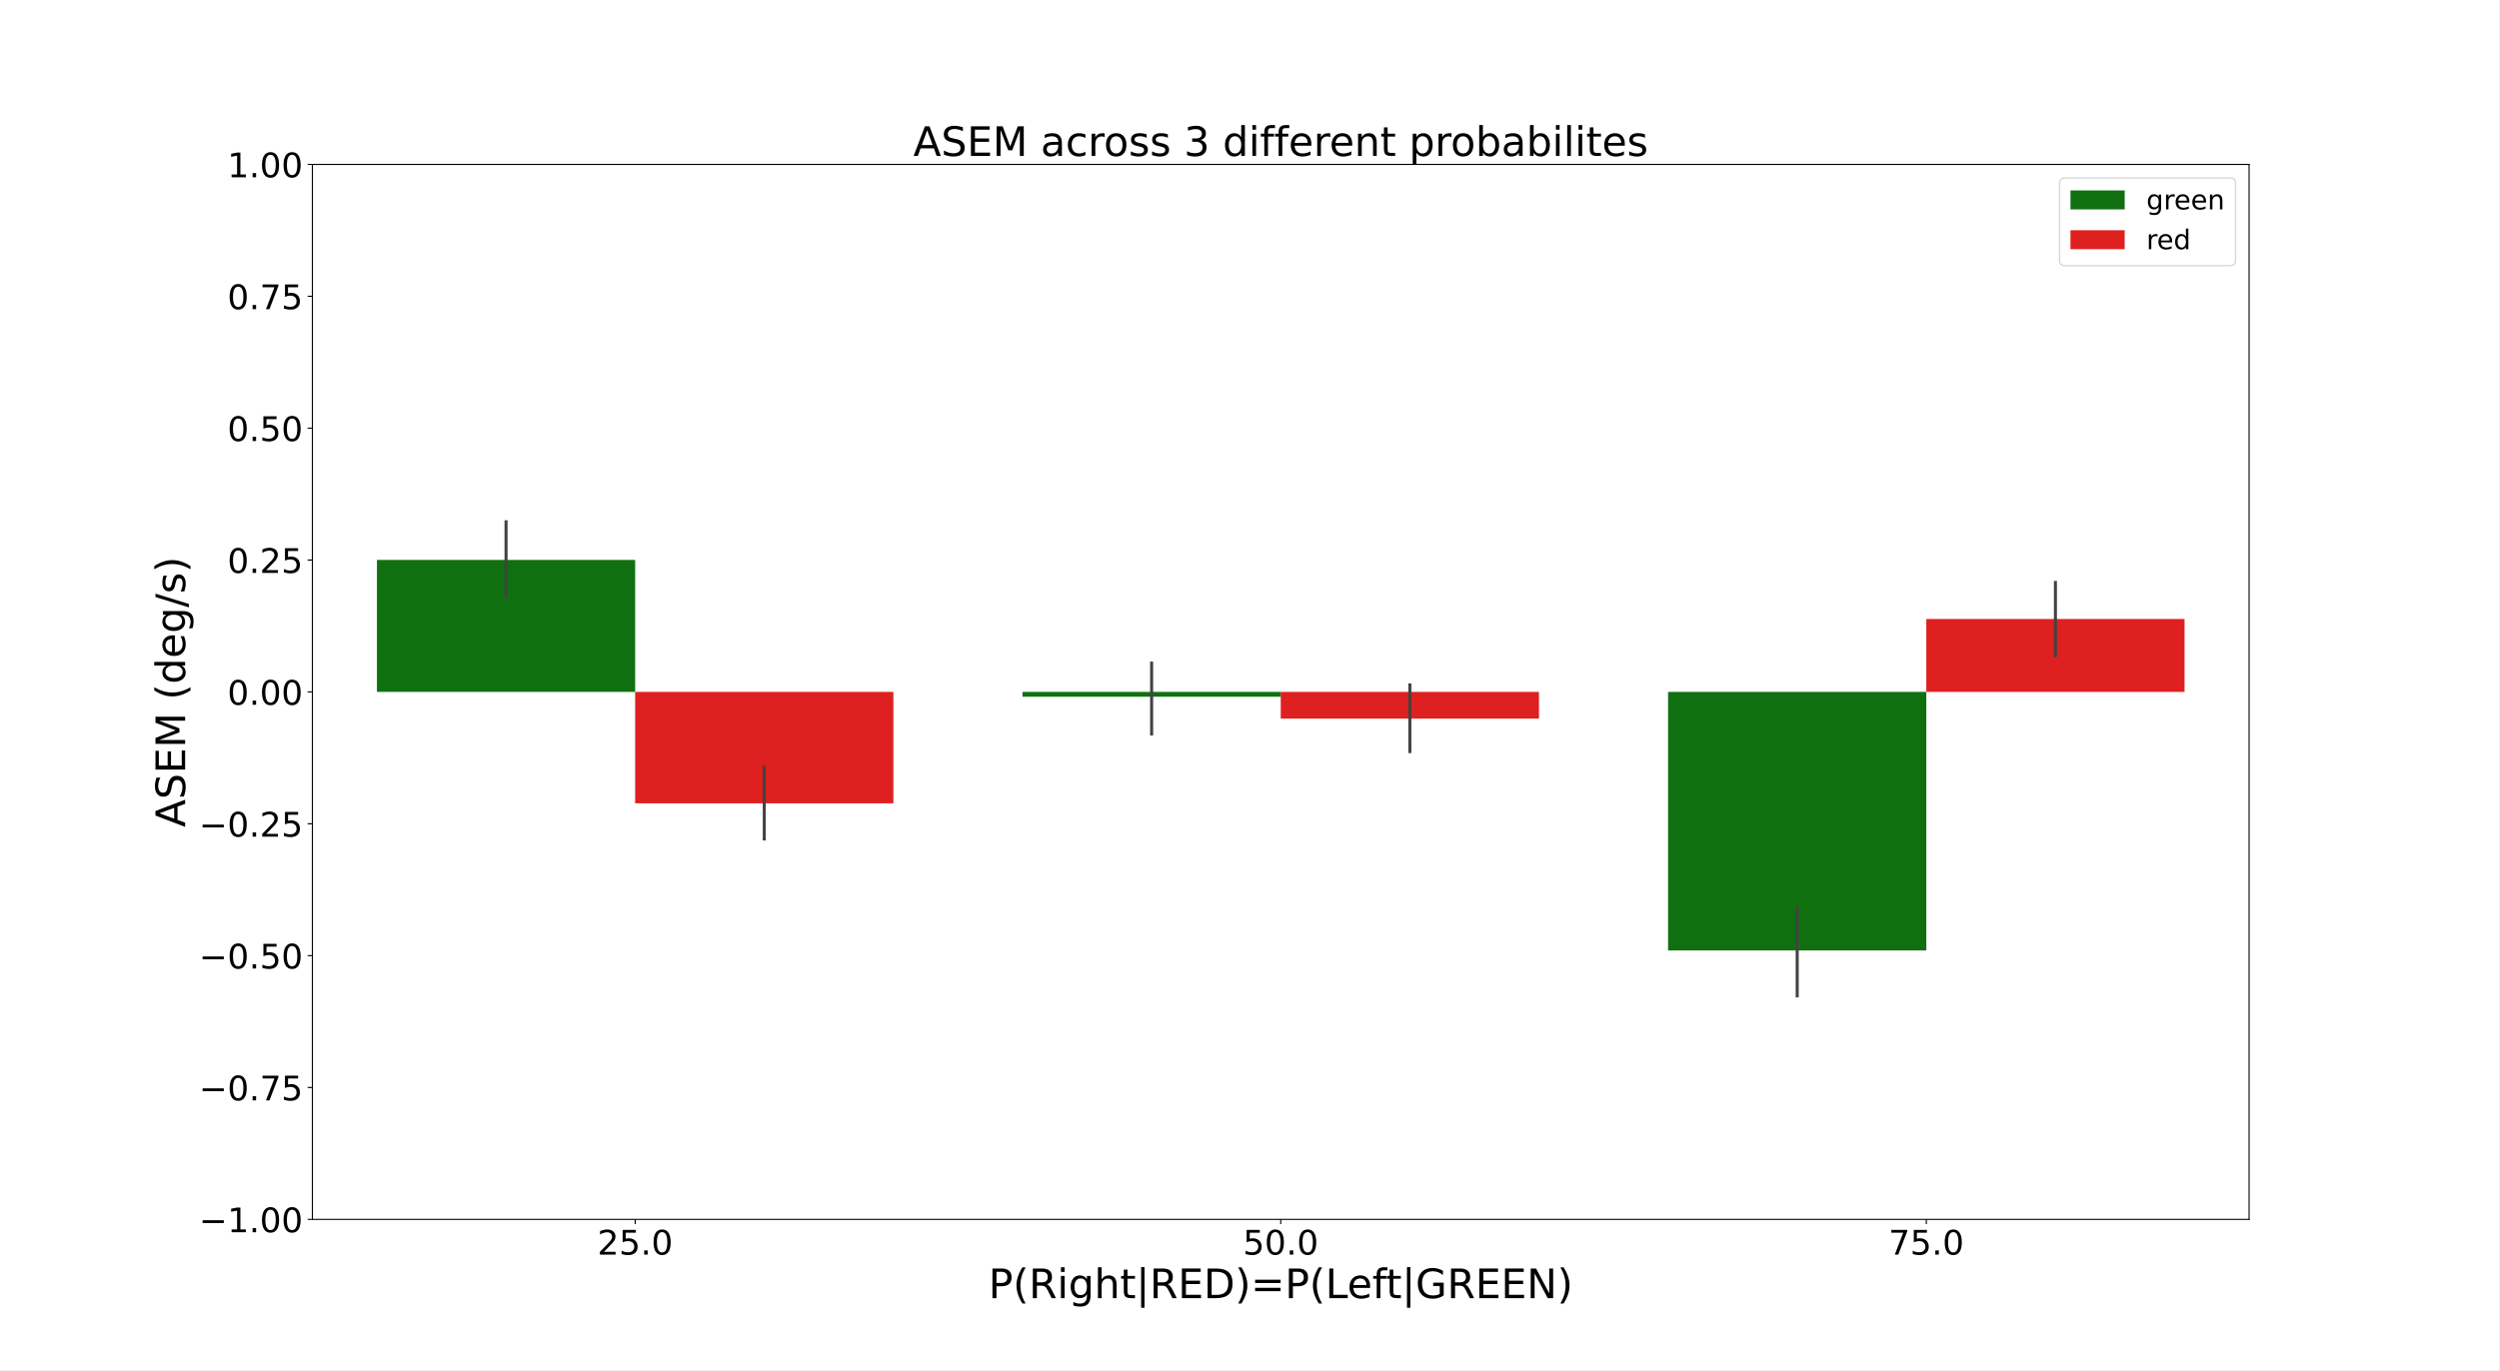
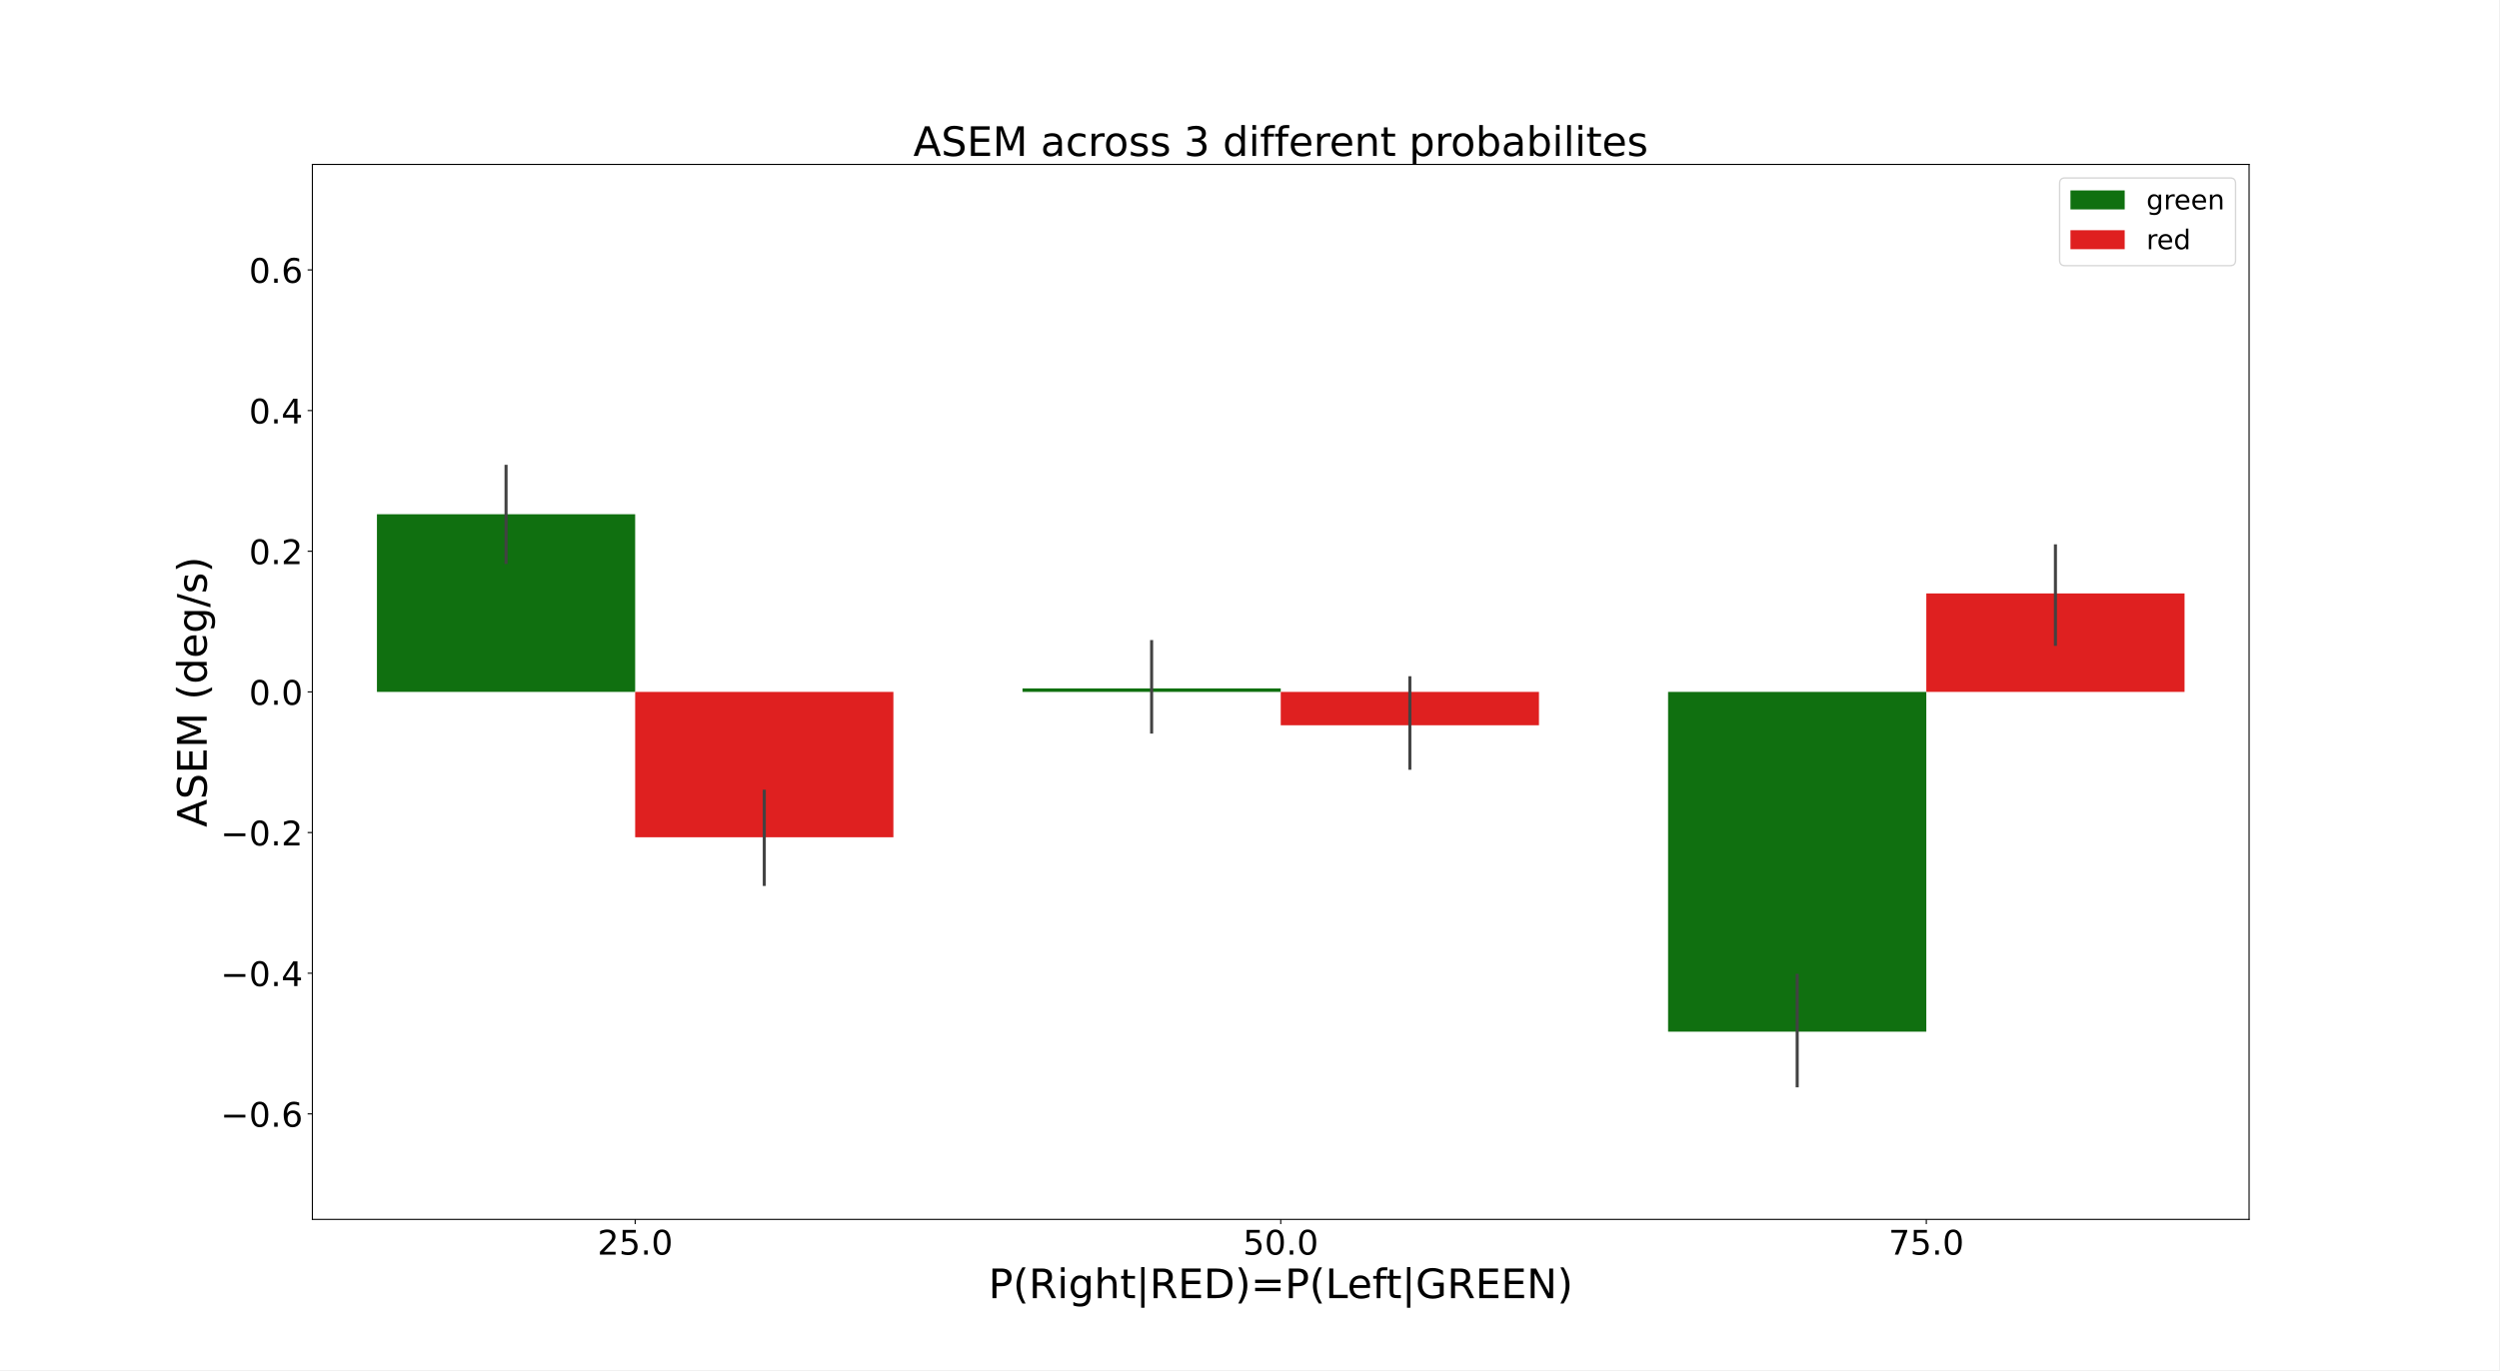
<svg xmlns="http://www.w3.org/2000/svg" xmlns:xlink="http://www.w3.org/1999/xlink" width="1843.2pt" height="1010.88pt" viewBox="0 0 1843.2 1010.88" version="1.1">
  <defs>
    <style type="text/css">*{stroke-linejoin: round; stroke-linecap: butt}</style>
  </defs>
  <g id="figure_1">
    <g id="patch_1">
      <path d="M 0 1010.88  L 1843.2 1010.88  L 1843.2 0  L 0 0  z " style="fill: #ffffff" />
    </g>
    <g id="axes_1">
      <g id="patch_2">
        <path d="M 230.4 899.683  L 1658.88 899.683  L 1658.88 121.306  L 230.4 121.306  z " style="fill: #ffffff" />
      </g>
      <g id="patch_3">
-         <path d="M 278.016 510.494  L 468.48 510.494  L 468.48 413.13  L 278.016 413.13  z " clip-path="url(#p036c4c44a1)" style="fill: #107010" />
+         <path d="M 278.016 510.494  L 468.48 510.494  L 468.48 379.413  L 278.016 379.413  z " clip-path="url(#p6090a0db30)" style="fill: #107010" />
      </g>
      <g id="patch_4">
-         <path d="M 754.176 510.494  L 944.64 510.494  L 944.64 514.044  L 754.176 514.044  z " clip-path="url(#p036c4c44a1)" style="fill: #107010" />
+         <path d="M 754.176 510.494  L 944.64 510.494  L 944.64 507.928  L 754.176 507.928  z " clip-path="url(#p6090a0db30)" style="fill: #107010" />
      </g>
      <g id="patch_5">
-         <path d="M 1230.336 510.494  L 1420.8 510.494  L 1420.8 701.269  L 1230.336 701.269  z " clip-path="url(#p036c4c44a1)" style="fill: #107010" />
+         <path d="M 1230.336 510.494  L 1420.8 510.494  L 1420.8 761.185  L 1230.336 761.185  z " clip-path="url(#p6090a0db30)" style="fill: #107010" />
      </g>
      <g id="patch_6">
-         <path d="M 468.48 510.494  L 658.944 510.494  L 658.944 592.705  L 468.48 592.705  z " clip-path="url(#p036c4c44a1)" style="fill: #df2020" />
+         <path d="M 468.48 510.494  L 658.944 510.494  L 658.944 617.749  L 468.48 617.749  z " clip-path="url(#p6090a0db30)" style="fill: #df2020" />
      </g>
      <g id="patch_7">
-         <path d="M 944.64 510.494  L 1135.104 510.494  L 1135.104 530.21  L 944.64 530.21  z " clip-path="url(#p036c4c44a1)" style="fill: #df2020" />
+         <path d="M 944.64 510.494  L 1135.104 510.494  L 1135.104 535.116  L 944.64 535.116  z " clip-path="url(#p6090a0db30)" style="fill: #df2020" />
      </g>
      <g id="patch_8">
-         <path d="M 1420.8 510.494  L 1611.264 510.494  L 1611.264 456.718  L 1420.8 456.718  z " clip-path="url(#p036c4c44a1)" style="fill: #df2020" />
+         <path d="M 1420.8 510.494  L 1611.264 510.494  L 1611.264 437.845  L 1420.8 437.845  z " clip-path="url(#p6090a0db30)" style="fill: #df2020" />
      </g>
      <g id="patch_9">
-         <path d="M 468.48 510.494  L 468.48 510.494  L 468.48 510.494  L 468.48 510.494  z " clip-path="url(#p036c4c44a1)" style="fill: #107010" />
+         <path d="M 468.48 510.494  L 468.48 510.494  L 468.48 510.494  L 468.48 510.494  z " clip-path="url(#p6090a0db30)" style="fill: #107010" />
      </g>
      <g id="patch_10">
-         <path d="M 468.48 510.494  L 468.48 510.494  L 468.48 510.494  L 468.48 510.494  z " clip-path="url(#p036c4c44a1)" style="fill: #df2020" />
+         <path d="M 468.48 510.494  L 468.48 510.494  L 468.48 510.494  L 468.48 510.494  z " clip-path="url(#p6090a0db30)" style="fill: #df2020" />
      </g>
      <g id="matplotlib.axis_1">
        <g id="xtick_1">
          <g id="line2d_1">
            <defs>
-               <path id="m65cf153a3c" d="M 0 0  L 0 3.5  " style="stroke: #000000; stroke-width: 0.8" />
+               <path id="m9528453800" d="M 0 0  L 0 3.5  " style="stroke: #000000; stroke-width: 0.8" />
            </defs>
            <g>
-               <use xlink:href="#m65cf153a3c" x="468.48" y="899.683" style="stroke: #000000; stroke-width: 0.8" />
+               <use xlink:href="#m9528453800" x="468.48" y="899.683" style="stroke: #000000; stroke-width: 0.8" />
            </g>
          </g>
          <g id="text_1">
            <g transform="translate(440.648 925.6793) scale(0.25 -0.25)">
              <defs>
                <path id="DejaVuSans-32" d="M 1228 531  L 3431 531  L 3431 0  L 469 0  L 469 531  Q 828 903 1448 1529  Q 2069 2156 2228 2338  Q 2531 2678 2651 2914  Q 2772 3150 2772 3378  Q 2772 3750 2511 3984  Q 2250 4219 1831 4219  Q 1534 4219 1204 4116  Q 875 4013 500 3803  L 500 4441  Q 881 4594 1212 4672  Q 1544 4750 1819 4750  Q 2544 4750 2975 4387  Q 3406 4025 3406 3419  Q 3406 3131 3298 2873  Q 3191 2616 2906 2266  Q 2828 2175 2409 1742  Q 1991 1309 1228 531  z " transform="scale(0.015625)" />
                <path id="DejaVuSans-35" d="M 691 4666  L 3169 4666  L 3169 4134  L 1269 4134  L 1269 2991  Q 1406 3038 1543 3061  Q 1681 3084 1819 3084  Q 2600 3084 3056 2656  Q 3513 2228 3513 1497  Q 3513 744 3044 326  Q 2575 -91 1722 -91  Q 1428 -91 1123 -41  Q 819 9 494 109  L 494 744  Q 775 591 1075 516  Q 1375 441 1709 441  Q 2250 441 2565 725  Q 2881 1009 2881 1497  Q 2881 1984 2565 2268  Q 2250 2553 1709 2553  Q 1456 2553 1204 2497  Q 953 2441 691 2322  L 691 4666  z " transform="scale(0.015625)" />
                <path id="DejaVuSans-2e" d="M 684 794  L 1344 794  L 1344 0  L 684 0  L 684 794  z " transform="scale(0.015625)" />
                <path id="DejaVuSans-30" d="M 2034 4250  Q 1547 4250 1301 3770  Q 1056 3291 1056 2328  Q 1056 1369 1301 889  Q 1547 409 2034 409  Q 2525 409 2770 889  Q 3016 1369 3016 2328  Q 3016 3291 2770 3770  Q 2525 4250 2034 4250  z M 2034 4750  Q 2819 4750 3233 4129  Q 3647 3509 3647 2328  Q 3647 1150 3233 529  Q 2819 -91 2034 -91  Q 1250 -91 836 529  Q 422 1150 422 2328  Q 422 3509 836 4129  Q 1250 4750 2034 4750  z " transform="scale(0.015625)" />
              </defs>
              <use xlink:href="#DejaVuSans-32" />
              <use xlink:href="#DejaVuSans-35" x="63.623" />
              <use xlink:href="#DejaVuSans-2e" x="127.246" />
              <use xlink:href="#DejaVuSans-30" x="159.033" />
            </g>
          </g>
        </g>
        <g id="xtick_2">
          <g id="line2d_2">
            <g>
-               <use xlink:href="#m65cf153a3c" x="944.64" y="899.683" style="stroke: #000000; stroke-width: 0.8" />
+               <use xlink:href="#m9528453800" x="944.64" y="899.683" style="stroke: #000000; stroke-width: 0.8" />
            </g>
          </g>
          <g id="text_2">
            <g transform="translate(916.808 925.6793) scale(0.25 -0.25)">
              <use xlink:href="#DejaVuSans-35" />
              <use xlink:href="#DejaVuSans-30" x="63.623" />
              <use xlink:href="#DejaVuSans-2e" x="127.246" />
              <use xlink:href="#DejaVuSans-30" x="159.033" />
            </g>
          </g>
        </g>
        <g id="xtick_3">
          <g id="line2d_3">
            <g>
-               <use xlink:href="#m65cf153a3c" x="1420.8" y="899.683" style="stroke: #000000; stroke-width: 0.8" />
+               <use xlink:href="#m9528453800" x="1420.8" y="899.683" style="stroke: #000000; stroke-width: 0.8" />
            </g>
          </g>
          <g id="text_3">
            <g transform="translate(1392.968 925.6793) scale(0.25 -0.25)">
              <defs>
                <path id="DejaVuSans-37" d="M 525 4666  L 3525 4666  L 3525 4397  L 1831 0  L 1172 0  L 2766 4134  L 525 4134  L 525 4666  z " transform="scale(0.015625)" />
              </defs>
              <use xlink:href="#DejaVuSans-37" />
              <use xlink:href="#DejaVuSans-35" x="63.623" />
              <use xlink:href="#DejaVuSans-2e" x="127.246" />
              <use xlink:href="#DejaVuSans-30" x="159.033" />
            </g>
          </g>
        </g>
        <g id="text_4">
          <g transform="translate(729.0689 957.8051) scale(0.3 -0.3)">
            <defs>
              <path id="DejaVuSans-50" d="M 1259 4147  L 1259 2394  L 2053 2394  Q 2494 2394 2734 2622  Q 2975 2850 2975 3272  Q 2975 3691 2734 3919  Q 2494 4147 2053 4147  L 1259 4147  z M 628 4666  L 2053 4666  Q 2838 4666 3239 4311  Q 3641 3956 3641 3272  Q 3641 2581 3239 2228  Q 2838 1875 2053 1875  L 1259 1875  L 1259 0  L 628 0  L 628 4666  z " transform="scale(0.015625)" />
              <path id="DejaVuSans-28" d="M 1984 4856  Q 1566 4138 1362 3434  Q 1159 2731 1159 2009  Q 1159 1288 1364 580  Q 1569 -128 1984 -844  L 1484 -844  Q 1016 -109 783 600  Q 550 1309 550 2009  Q 550 2706 781 3412  Q 1013 4119 1484 4856  L 1984 4856  z " transform="scale(0.015625)" />
              <path id="DejaVuSans-52" d="M 2841 2188  Q 3044 2119 3236 1894  Q 3428 1669 3622 1275  L 4263 0  L 3584 0  L 2988 1197  Q 2756 1666 2539 1819  Q 2322 1972 1947 1972  L 1259 1972  L 1259 0  L 628 0  L 628 4666  L 2053 4666  Q 2853 4666 3247 4331  Q 3641 3997 3641 3322  Q 3641 2881 3436 2590  Q 3231 2300 2841 2188  z M 1259 4147  L 1259 2491  L 2053 2491  Q 2509 2491 2742 2702  Q 2975 2913 2975 3322  Q 2975 3731 2742 3939  Q 2509 4147 2053 4147  L 1259 4147  z " transform="scale(0.015625)" />
              <path id="DejaVuSans-69" d="M 603 3500  L 1178 3500  L 1178 0  L 603 0  L 603 3500  z M 603 4863  L 1178 4863  L 1178 4134  L 603 4134  L 603 4863  z " transform="scale(0.015625)" />
              <path id="DejaVuSans-67" d="M 2906 1791  Q 2906 2416 2648 2759  Q 2391 3103 1925 3103  Q 1463 3103 1205 2759  Q 947 2416 947 1791  Q 947 1169 1205 825  Q 1463 481 1925 481  Q 2391 481 2648 825  Q 2906 1169 2906 1791  z M 3481 434  Q 3481 -459 3084 -895  Q 2688 -1331 1869 -1331  Q 1566 -1331 1297 -1286  Q 1028 -1241 775 -1147  L 775 -588  Q 1028 -725 1275 -790  Q 1522 -856 1778 -856  Q 2344 -856 2625 -561  Q 2906 -266 2906 331  L 2906 616  Q 2728 306 2450 153  Q 2172 0 1784 0  Q 1141 0 747 490  Q 353 981 353 1791  Q 353 2603 747 3093  Q 1141 3584 1784 3584  Q 2172 3584 2450 3431  Q 2728 3278 2906 2969  L 2906 3500  L 3481 3500  L 3481 434  z " transform="scale(0.015625)" />
              <path id="DejaVuSans-68" d="M 3513 2113  L 3513 0  L 2938 0  L 2938 2094  Q 2938 2591 2744 2837  Q 2550 3084 2163 3084  Q 1697 3084 1428 2787  Q 1159 2491 1159 1978  L 1159 0  L 581 0  L 581 4863  L 1159 4863  L 1159 2956  Q 1366 3272 1645 3428  Q 1925 3584 2291 3584  Q 2894 3584 3203 3211  Q 3513 2838 3513 2113  z " transform="scale(0.015625)" />
              <path id="DejaVuSans-74" d="M 1172 4494  L 1172 3500  L 2356 3500  L 2356 3053  L 1172 3053  L 1172 1153  Q 1172 725 1289 603  Q 1406 481 1766 481  L 2356 481  L 2356 0  L 1766 0  Q 1100 0 847 248  Q 594 497 594 1153  L 594 3053  L 172 3053  L 172 3500  L 594 3500  L 594 4494  L 1172 4494  z " transform="scale(0.015625)" />
              <path id="DejaVuSans-7c" d="M 1344 4891  L 1344 -1509  L 813 -1509  L 813 4891  L 1344 4891  z " transform="scale(0.015625)" />
              <path id="DejaVuSans-45" d="M 628 4666  L 3578 4666  L 3578 4134  L 1259 4134  L 1259 2753  L 3481 2753  L 3481 2222  L 1259 2222  L 1259 531  L 3634 531  L 3634 0  L 628 0  L 628 4666  z " transform="scale(0.015625)" />
              <path id="DejaVuSans-44" d="M 1259 4147  L 1259 519  L 2022 519  Q 2988 519 3436 956  Q 3884 1394 3884 2338  Q 3884 3275 3436 3711  Q 2988 4147 2022 4147  L 1259 4147  z M 628 4666  L 1925 4666  Q 3281 4666 3915 4102  Q 4550 3538 4550 2338  Q 4550 1131 3912 565  Q 3275 0 1925 0  L 628 0  L 628 4666  z " transform="scale(0.015625)" />
              <path id="DejaVuSans-29" d="M 513 4856  L 1013 4856  Q 1481 4119 1714 3412  Q 1947 2706 1947 2009  Q 1947 1309 1714 600  Q 1481 -109 1013 -844  L 513 -844  Q 928 -128 1133 580  Q 1338 1288 1338 2009  Q 1338 2731 1133 3434  Q 928 4138 513 4856  z " transform="scale(0.015625)" />
              <path id="DejaVuSans-3d" d="M 678 2906  L 4684 2906  L 4684 2381  L 678 2381  L 678 2906  z M 678 1631  L 4684 1631  L 4684 1100  L 678 1100  L 678 1631  z " transform="scale(0.015625)" />
              <path id="DejaVuSans-4c" d="M 628 4666  L 1259 4666  L 1259 531  L 3531 531  L 3531 0  L 628 0  L 628 4666  z " transform="scale(0.015625)" />
              <path id="DejaVuSans-65" d="M 3597 1894  L 3597 1613  L 953 1613  Q 991 1019 1311 708  Q 1631 397 2203 397  Q 2534 397 2845 478  Q 3156 559 3463 722  L 3463 178  Q 3153 47 2828 -22  Q 2503 -91 2169 -91  Q 1331 -91 842 396  Q 353 884 353 1716  Q 353 2575 817 3079  Q 1281 3584 2069 3584  Q 2775 3584 3186 3129  Q 3597 2675 3597 1894  z M 3022 2063  Q 3016 2534 2758 2815  Q 2500 3097 2075 3097  Q 1594 3097 1305 2825  Q 1016 2553 972 2059  L 3022 2063  z " transform="scale(0.015625)" />
              <path id="DejaVuSans-66" d="M 2375 4863  L 2375 4384  L 1825 4384  Q 1516 4384 1395 4259  Q 1275 4134 1275 3809  L 1275 3500  L 2222 3500  L 2222 3053  L 1275 3053  L 1275 0  L 697 0  L 697 3053  L 147 3053  L 147 3500  L 697 3500  L 697 3744  Q 697 4328 969 4595  Q 1241 4863 1831 4863  L 2375 4863  z " transform="scale(0.015625)" />
              <path id="DejaVuSans-47" d="M 3809 666  L 3809 1919  L 2778 1919  L 2778 2438  L 4434 2438  L 4434 434  Q 4069 175 3628 42  Q 3188 -91 2688 -91  Q 1594 -91 976 548  Q 359 1188 359 2328  Q 359 3472 976 4111  Q 1594 4750 2688 4750  Q 3144 4750 3555 4637  Q 3966 4525 4313 4306  L 4313 3634  Q 3963 3931 3569 4081  Q 3175 4231 2741 4231  Q 1884 4231 1454 3753  Q 1025 3275 1025 2328  Q 1025 1384 1454 906  Q 1884 428 2741 428  Q 3075 428 3337 486  Q 3600 544 3809 666  z " transform="scale(0.015625)" />
              <path id="DejaVuSans-4e" d="M 628 4666  L 1478 4666  L 3547 763  L 3547 4666  L 4159 4666  L 4159 0  L 3309 0  L 1241 3903  L 1241 0  L 628 0  L 628 4666  z " transform="scale(0.015625)" />
            </defs>
            <use xlink:href="#DejaVuSans-50" />
            <use xlink:href="#DejaVuSans-28" x="60.303" />
            <use xlink:href="#DejaVuSans-52" x="99.316" />
            <use xlink:href="#DejaVuSans-69" x="168.799" />
            <use xlink:href="#DejaVuSans-67" x="196.582" />
            <use xlink:href="#DejaVuSans-68" x="260.059" />
            <use xlink:href="#DejaVuSans-74" x="323.438" />
            <use xlink:href="#DejaVuSans-7c" x="362.646" />
            <use xlink:href="#DejaVuSans-52" x="396.338" />
            <use xlink:href="#DejaVuSans-45" x="465.82" />
            <use xlink:href="#DejaVuSans-44" x="529.004" />
            <use xlink:href="#DejaVuSans-29" x="606.006" />
            <use xlink:href="#DejaVuSans-3d" x="645.02" />
            <use xlink:href="#DejaVuSans-50" x="728.809" />
            <use xlink:href="#DejaVuSans-28" x="789.111" />
            <use xlink:href="#DejaVuSans-4c" x="828.125" />
            <use xlink:href="#DejaVuSans-65" x="882.088" />
            <use xlink:href="#DejaVuSans-66" x="943.611" />
            <use xlink:href="#DejaVuSans-74" x="977.066" />
            <use xlink:href="#DejaVuSans-7c" x="1016.275" />
            <use xlink:href="#DejaVuSans-47" x="1049.967" />
            <use xlink:href="#DejaVuSans-52" x="1127.457" />
            <use xlink:href="#DejaVuSans-45" x="1196.939" />
            <use xlink:href="#DejaVuSans-45" x="1260.123" />
            <use xlink:href="#DejaVuSans-4e" x="1323.307" />
            <use xlink:href="#DejaVuSans-29" x="1398.111" />
          </g>
        </g>
      </g>
      <g id="matplotlib.axis_2">
        <g id="ytick_1">
          <g id="line2d_4">
            <defs>
-               <path id="m0c99e1c843" d="M 0 0  L -3.5 0  " style="stroke: #000000; stroke-width: 0.8" />
+               <path id="mab3ba25520" d="M 0 0  L -3.5 0  " style="stroke: #000000; stroke-width: 0.8" />
            </defs>
            <g>
-               <use xlink:href="#m0c99e1c843" x="230.4" y="899.683" style="stroke: #000000; stroke-width: 0.8" />
+               <use xlink:href="#mab3ba25520" x="230.4" y="821.845" style="stroke: #000000; stroke-width: 0.8" />
            </g>
          </g>
          <g id="text_5">
-             <g transform="translate(146.7867 909.1812) scale(0.25 -0.25)">
+             <g transform="translate(162.693 831.3435) scale(0.25 -0.25)">
              <defs>
                <path id="DejaVuSans-2212" d="M 678 2272  L 4684 2272  L 4684 1741  L 678 1741  L 678 2272  z " transform="scale(0.015625)" />
-                 <path id="DejaVuSans-31" d="M 794 531  L 1825 531  L 1825 4091  L 703 3866  L 703 4441  L 1819 4666  L 2450 4666  L 2450 531  L 3481 531  L 3481 0  L 794 0  L 794 531  z " transform="scale(0.015625)" />
+                 <path id="DejaVuSans-36" d="M 2113 2584  Q 1688 2584 1439 2293  Q 1191 2003 1191 1497  Q 1191 994 1439 701  Q 1688 409 2113 409  Q 2538 409 2786 701  Q 3034 994 3034 1497  Q 3034 2003 2786 2293  Q 2538 2584 2113 2584  z M 3366 4563  L 3366 3988  Q 3128 4100 2886 4159  Q 2644 4219 2406 4219  Q 1781 4219 1451 3797  Q 1122 3375 1075 2522  Q 1259 2794 1537 2939  Q 1816 3084 2150 3084  Q 2853 3084 3261 2657  Q 3669 2231 3669 1497  Q 3669 778 3244 343  Q 2819 -91 2113 -91  Q 1303 -91 875 529  Q 447 1150 447 2328  Q 447 3434 972 4092  Q 1497 4750 2381 4750  Q 2619 4750 2861 4703  Q 3103 4656 3366 4563  z " transform="scale(0.015625)" />
              </defs>
-               <use xlink:href="#DejaVuSans-2212" />
-               <use xlink:href="#DejaVuSans-31" x="83.789" />
-               <use xlink:href="#DejaVuSans-2e" x="147.412" />
-               <use xlink:href="#DejaVuSans-30" x="179.199" />
-               <use xlink:href="#DejaVuSans-30" x="242.822" />
-             </g>
-           </g>
-         </g>
-         <g id="ytick_2">
-           <g id="line2d_5">
-             <g>
-               <use xlink:href="#m0c99e1c843" x="230.4" y="802.386" style="stroke: #000000; stroke-width: 0.8" />
-             </g>
-           </g>
-           <g id="text_6">
-             <g transform="translate(146.7867 811.884) scale(0.25 -0.25)">
              <use xlink:href="#DejaVuSans-2212" />
              <use xlink:href="#DejaVuSans-30" x="83.789" />
              <use xlink:href="#DejaVuSans-2e" x="147.412" />
-               <use xlink:href="#DejaVuSans-37" x="179.199" />
-               <use xlink:href="#DejaVuSans-35" x="242.822" />
-             </g>
-           </g>
-         </g>
-         <g id="ytick_3">
-           <g id="line2d_6">
-             <g>
-               <use xlink:href="#m0c99e1c843" x="230.4" y="705.089" style="stroke: #000000; stroke-width: 0.8" />
-             </g>
-           </g>
-           <g id="text_7">
-             <g transform="translate(146.7867 714.5868) scale(0.25 -0.25)">
+               <use xlink:href="#DejaVuSans-36" x="179.199" />
+             </g>
+           </g>
+         </g>
+         <g id="ytick_2">
+           <g id="line2d_5">
+             <g>
+               <use xlink:href="#mab3ba25520" x="230.4" y="718.062" style="stroke: #000000; stroke-width: 0.8" />
+             </g>
+           </g>
+           <g id="text_6">
+             <g transform="translate(162.693 727.5598) scale(0.25 -0.25)">
+               <defs>
+                 <path id="DejaVuSans-34" d="M 2419 4116  L 825 1625  L 2419 1625  L 2419 4116  z M 2253 4666  L 3047 4666  L 3047 1625  L 3713 1625  L 3713 1100  L 3047 1100  L 3047 0  L 2419 0  L 2419 1100  L 313 1100  L 313 1709  L 2253 4666  z " transform="scale(0.015625)" />
+               </defs>
              <use xlink:href="#DejaVuSans-2212" />
              <use xlink:href="#DejaVuSans-30" x="83.789" />
              <use xlink:href="#DejaVuSans-2e" x="147.412" />
-               <use xlink:href="#DejaVuSans-35" x="179.199" />
-               <use xlink:href="#DejaVuSans-30" x="242.822" />
-             </g>
-           </g>
-         </g>
-         <g id="ytick_4">
-           <g id="line2d_7">
-             <g>
-               <use xlink:href="#m0c99e1c843" x="230.4" y="607.792" style="stroke: #000000; stroke-width: 0.8" />
-             </g>
-           </g>
-           <g id="text_8">
-             <g transform="translate(146.7867 617.2896) scale(0.25 -0.25)">
+               <use xlink:href="#DejaVuSans-34" x="179.199" />
+             </g>
+           </g>
+         </g>
+         <g id="ytick_3">
+           <g id="line2d_6">
+             <g>
+               <use xlink:href="#mab3ba25520" x="230.4" y="614.278" style="stroke: #000000; stroke-width: 0.8" />
+             </g>
+           </g>
+           <g id="text_7">
+             <g transform="translate(162.693 623.7761) scale(0.25 -0.25)">
              <use xlink:href="#DejaVuSans-2212" />
              <use xlink:href="#DejaVuSans-30" x="83.789" />
              <use xlink:href="#DejaVuSans-2e" x="147.412" />
              <use xlink:href="#DejaVuSans-32" x="179.199" />
-               <use xlink:href="#DejaVuSans-35" x="242.822" />
-             </g>
-           </g>
-         </g>
-         <g id="ytick_5">
-           <g id="line2d_8">
-             <g>
-               <use xlink:href="#m0c99e1c843" x="230.4" y="510.494" style="stroke: #000000; stroke-width: 0.8" />
-             </g>
-           </g>
-           <g id="text_9">
-             <g transform="translate(167.7359 519.9924) scale(0.25 -0.25)">
+             </g>
+           </g>
+         </g>
+         <g id="ytick_4">
+           <g id="line2d_7">
+             <g>
+               <use xlink:href="#mab3ba25520" x="230.4" y="510.494" style="stroke: #000000; stroke-width: 0.8" />
+             </g>
+           </g>
+           <g id="text_8">
+             <g transform="translate(183.6422 519.9924) scale(0.25 -0.25)">
              <use xlink:href="#DejaVuSans-30" />
              <use xlink:href="#DejaVuSans-2e" x="63.623" />
              <use xlink:href="#DejaVuSans-30" x="95.41" />
-               <use xlink:href="#DejaVuSans-30" x="159.033" />
-             </g>
-           </g>
-         </g>
-         <g id="ytick_6">
-           <g id="line2d_9">
-             <g>
-               <use xlink:href="#m0c99e1c843" x="230.4" y="413.197" style="stroke: #000000; stroke-width: 0.8" />
-             </g>
-           </g>
-           <g id="text_10">
-             <g transform="translate(167.7359 422.6952) scale(0.25 -0.25)">
+             </g>
+           </g>
+         </g>
+         <g id="ytick_5">
+           <g id="line2d_8">
+             <g>
+               <use xlink:href="#mab3ba25520" x="230.4" y="406.711" style="stroke: #000000; stroke-width: 0.8" />
+             </g>
+           </g>
+           <g id="text_9">
+             <g transform="translate(183.6422 416.2088) scale(0.25 -0.25)">
              <use xlink:href="#DejaVuSans-30" />
              <use xlink:href="#DejaVuSans-2e" x="63.623" />
              <use xlink:href="#DejaVuSans-32" x="95.41" />
-               <use xlink:href="#DejaVuSans-35" x="159.033" />
+             </g>
+           </g>
+         </g>
+         <g id="ytick_6">
+           <g id="line2d_9">
+             <g>
+               <use xlink:href="#mab3ba25520" x="230.4" y="302.927" style="stroke: #000000; stroke-width: 0.8" />
+             </g>
+           </g>
+           <g id="text_10">
+             <g transform="translate(183.6422 312.4251) scale(0.25 -0.25)">
+               <use xlink:href="#DejaVuSans-30" />
+               <use xlink:href="#DejaVuSans-2e" x="63.623" />
+               <use xlink:href="#DejaVuSans-34" x="95.41" />
            </g>
          </g>
        </g>
        <g id="ytick_7">
          <g id="line2d_10">
            <g>
-               <use xlink:href="#m0c99e1c843" x="230.4" y="315.9" style="stroke: #000000; stroke-width: 0.8" />
+               <use xlink:href="#mab3ba25520" x="230.4" y="199.143" style="stroke: #000000; stroke-width: 0.8" />
            </g>
          </g>
          <g id="text_11">
-             <g transform="translate(167.7359 325.398) scale(0.25 -0.25)">
+             <g transform="translate(183.6422 208.6414) scale(0.25 -0.25)">
              <use xlink:href="#DejaVuSans-30" />
              <use xlink:href="#DejaVuSans-2e" x="63.623" />
-               <use xlink:href="#DejaVuSans-35" x="95.41" />
-               <use xlink:href="#DejaVuSans-30" x="159.033" />
-             </g>
-           </g>
-         </g>
-         <g id="ytick_8">
-           <g id="line2d_11">
-             <g>
-               <use xlink:href="#m0c99e1c843" x="230.4" y="218.603" style="stroke: #000000; stroke-width: 0.8" />
-             </g>
-           </g>
-           <g id="text_12">
-             <g transform="translate(167.7359 228.1008) scale(0.25 -0.25)">
-               <use xlink:href="#DejaVuSans-30" />
-               <use xlink:href="#DejaVuSans-2e" x="63.623" />
-               <use xlink:href="#DejaVuSans-37" x="95.41" />
-               <use xlink:href="#DejaVuSans-35" x="159.033" />
-             </g>
-           </g>
-         </g>
-         <g id="ytick_9">
-           <g id="line2d_12">
-             <g>
-               <use xlink:href="#m0c99e1c843" x="230.4" y="121.306" style="stroke: #000000; stroke-width: 0.8" />
-             </g>
-           </g>
-           <g id="text_13">
-             <g transform="translate(167.7359 130.8036) scale(0.25 -0.25)">
-               <use xlink:href="#DejaVuSans-31" />
-               <use xlink:href="#DejaVuSans-2e" x="63.623" />
-               <use xlink:href="#DejaVuSans-30" x="95.41" />
-               <use xlink:href="#DejaVuSans-30" x="159.033" />
-             </g>
-           </g>
-         </g>
-         <g id="text_14">
-           <g transform="translate(136.5477 610.3124) rotate(-90) scale(0.3 -0.3)">
+               <use xlink:href="#DejaVuSans-36" x="95.41" />
+             </g>
+           </g>
+         </g>
+         <g id="text_12">
+           <g transform="translate(152.4539 610.3124) rotate(-90) scale(0.3 -0.3)">
            <defs>
              <path id="DejaVuSans-41" d="M 2188 4044  L 1331 1722  L 3047 1722  L 2188 4044  z M 1831 4666  L 2547 4666  L 4325 0  L 3669 0  L 3244 1197  L 1141 1197  L 716 0  L 50 0  L 1831 4666  z " transform="scale(0.015625)" />
              <path id="DejaVuSans-53" d="M 3425 4513  L 3425 3897  Q 3066 4069 2747 4153  Q 2428 4238 2131 4238  Q 1616 4238 1336 4038  Q 1056 3838 1056 3469  Q 1056 3159 1242 3001  Q 1428 2844 1947 2747  L 2328 2669  Q 3034 2534 3370 2195  Q 3706 1856 3706 1288  Q 3706 609 3251 259  Q 2797 -91 1919 -91  Q 1588 -91 1214 -16  Q 841 59 441 206  L 441 856  Q 825 641 1194 531  Q 1563 422 1919 422  Q 2459 422 2753 634  Q 3047 847 3047 1241  Q 3047 1584 2836 1778  Q 2625 1972 2144 2069  L 1759 2144  Q 1053 2284 737 2584  Q 422 2884 422 3419  Q 422 4038 858 4394  Q 1294 4750 2059 4750  Q 2388 4750 2728 4690  Q 3069 4631 3425 4513  z " transform="scale(0.015625)" />
              <path id="DejaVuSans-4d" d="M 628 4666  L 1569 4666  L 2759 1491  L 3956 4666  L 4897 4666  L 4897 0  L 4281 0  L 4281 4097  L 3078 897  L 2444 897  L 1241 4097  L 1241 0  L 628 0  L 628 4666  z " transform="scale(0.015625)" />
              <path id="DejaVuSans-20" transform="scale(0.015625)" />
              <path id="DejaVuSans-64" d="M 2906 2969  L 2906 4863  L 3481 4863  L 3481 0  L 2906 0  L 2906 525  Q 2725 213 2448 61  Q 2172 -91 1784 -91  Q 1150 -91 751 415  Q 353 922 353 1747  Q 353 2572 751 3078  Q 1150 3584 1784 3584  Q 2172 3584 2448 3432  Q 2725 3281 2906 2969  z M 947 1747  Q 947 1113 1208 752  Q 1469 391 1925 391  Q 2381 391 2643 752  Q 2906 1113 2906 1747  Q 2906 2381 2643 2742  Q 2381 3103 1925 3103  Q 1469 3103 1208 2742  Q 947 2381 947 1747  z " transform="scale(0.015625)" />
              <path id="DejaVuSans-2f" d="M 1625 4666  L 2156 4666  L 531 -594  L 0 -594  L 1625 4666  z " transform="scale(0.015625)" />
              <path id="DejaVuSans-73" d="M 2834 3397  L 2834 2853  Q 2591 2978 2328 3040  Q 2066 3103 1784 3103  Q 1356 3103 1142 2972  Q 928 2841 928 2578  Q 928 2378 1081 2264  Q 1234 2150 1697 2047  L 1894 2003  Q 2506 1872 2764 1633  Q 3022 1394 3022 966  Q 3022 478 2636 193  Q 2250 -91 1575 -91  Q 1294 -91 989 -36  Q 684 19 347 128  L 347 722  Q 666 556 975 473  Q 1284 391 1588 391  Q 1994 391 2212 530  Q 2431 669 2431 922  Q 2431 1156 2273 1281  Q 2116 1406 1581 1522  L 1381 1569  Q 847 1681 609 1914  Q 372 2147 372 2553  Q 372 3047 722 3315  Q 1072 3584 1716 3584  Q 2034 3584 2315 3537  Q 2597 3491 2834 3397  z " transform="scale(0.015625)" />
            </defs>
            <use xlink:href="#DejaVuSans-41" />
            <use xlink:href="#DejaVuSans-53" x="68.408" />
            <use xlink:href="#DejaVuSans-45" x="131.885" />
            <use xlink:href="#DejaVuSans-4d" x="195.068" />
            <use xlink:href="#DejaVuSans-20" x="281.348" />
            <use xlink:href="#DejaVuSans-28" x="313.135" />
            <use xlink:href="#DejaVuSans-64" x="352.148" />
            <use xlink:href="#DejaVuSans-65" x="415.625" />
            <use xlink:href="#DejaVuSans-67" x="477.148" />
            <use xlink:href="#DejaVuSans-2f" x="540.625" />
            <use xlink:href="#DejaVuSans-73" x="574.316" />
            <use xlink:href="#DejaVuSans-29" x="626.416" />
          </g>
        </g>
      </g>
+       <g id="line2d_11">
+         <path d="M 373.248 414.932  L 373.248 344.051  " clip-path="url(#p6090a0db30)" style="fill: none; stroke: #424242; stroke-width: 2.25; stroke-linecap: square" />
+       </g>
+       <g id="line2d_12">
+         <path d="M 849.408 540.12  L 849.408 473.354  " clip-path="url(#p6090a0db30)" style="fill: none; stroke: #424242; stroke-width: 2.25; stroke-linecap: square" />
+       </g>
      <g id="line2d_13">
-         <path d="M 373.248 439.962  L 373.248 384.99  " clip-path="url(#p036c4c44a1)" style="fill: none; stroke: #424242; stroke-width: 2.25; stroke-linecap: square" />
+         <path d="M 1325.568 801.11  L 1325.568 719.643  " clip-path="url(#p6090a0db30)" style="fill: none; stroke: #424242; stroke-width: 2.25; stroke-linecap: square" />
      </g>
      <g id="line2d_14">
-         <path d="M 849.408 541.545  L 849.408 489.249  " clip-path="url(#p036c4c44a1)" style="fill: none; stroke: #424242; stroke-width: 2.25; stroke-linecap: square" />
+         <path d="M 563.712 652.561  L 563.712 583.783  " clip-path="url(#p6090a0db30)" style="fill: none; stroke: #424242; stroke-width: 2.25; stroke-linecap: square" />
      </g>
      <g id="line2d_15">
-         <path d="M 1325.568 734.762  L 1325.568 670.036  " clip-path="url(#p036c4c44a1)" style="fill: none; stroke: #424242; stroke-width: 2.25; stroke-linecap: square" />
+         <path d="M 1039.872 566.833  L 1039.872 500.068  " clip-path="url(#p6090a0db30)" style="fill: none; stroke: #424242; stroke-width: 2.25; stroke-linecap: square" />
      </g>
      <g id="line2d_16">
-         <path d="M 563.712 618.987  L 563.712 566.037  " clip-path="url(#p036c4c44a1)" style="fill: none; stroke: #424242; stroke-width: 2.25; stroke-linecap: square" />
-       </g>
-       <g id="line2d_17">
-         <path d="M 1039.872 554.555  L 1039.872 505.337  " clip-path="url(#p036c4c44a1)" style="fill: none; stroke: #424242; stroke-width: 2.25; stroke-linecap: square" />
-       </g>
-       <g id="line2d_18">
-         <path d="M 1516.032 483.706  L 1516.032 429.718  " clip-path="url(#p036c4c44a1)" style="fill: none; stroke: #424242; stroke-width: 2.25; stroke-linecap: square" />
+         <path d="M 1516.032 475.402  L 1516.032 402.754  " clip-path="url(#p6090a0db30)" style="fill: none; stroke: #424242; stroke-width: 2.25; stroke-linecap: square" />
      </g>
      <g id="patch_11">
        <path d="M 230.4 899.683  L 230.4 121.306  " style="fill: none; stroke: #000000; stroke-width: 0.8; stroke-linejoin: miter; stroke-linecap: square" />
      </g>
      <g id="patch_12">
        <path d="M 1658.88 899.683  L 1658.88 121.306  " style="fill: none; stroke: #000000; stroke-width: 0.8; stroke-linejoin: miter; stroke-linecap: square" />
      </g>
      <g id="patch_13">
        <path d="M 230.4 899.683  L 1658.88 899.683  " style="fill: none; stroke: #000000; stroke-width: 0.8; stroke-linejoin: miter; stroke-linecap: square" />
      </g>
      <g id="patch_14">
        <path d="M 230.4 121.306  L 1658.88 121.306  " style="fill: none; stroke: #000000; stroke-width: 0.8; stroke-linejoin: miter; stroke-linecap: square" />
      </g>
-       <g id="text_15">
+       <g id="text_13">
        <g transform="translate(673.6298 115.0665) scale(0.3 -0.3)">
          <defs>
            <path id="DejaVuSans-61" d="M 2194 1759  Q 1497 1759 1228 1600  Q 959 1441 959 1056  Q 959 750 1161 570  Q 1363 391 1709 391  Q 2188 391 2477 730  Q 2766 1069 2766 1631  L 2766 1759  L 2194 1759  z M 3341 1997  L 3341 0  L 2766 0  L 2766 531  Q 2569 213 2275 61  Q 1981 -91 1556 -91  Q 1019 -91 701 211  Q 384 513 384 1019  Q 384 1609 779 1909  Q 1175 2209 1959 2209  L 2766 2209  L 2766 2266  Q 2766 2663 2505 2880  Q 2244 3097 1772 3097  Q 1472 3097 1187 3025  Q 903 2953 641 2809  L 641 3341  Q 956 3463 1253 3523  Q 1550 3584 1831 3584  Q 2591 3584 2966 3190  Q 3341 2797 3341 1997  z " transform="scale(0.015625)" />
            <path id="DejaVuSans-63" d="M 3122 3366  L 3122 2828  Q 2878 2963 2633 3030  Q 2388 3097 2138 3097  Q 1578 3097 1268 2742  Q 959 2388 959 1747  Q 959 1106 1268 751  Q 1578 397 2138 397  Q 2388 397 2633 464  Q 2878 531 3122 666  L 3122 134  Q 2881 22 2623 -34  Q 2366 -91 2075 -91  Q 1284 -91 818 406  Q 353 903 353 1747  Q 353 2603 823 3093  Q 1294 3584 2113 3584  Q 2378 3584 2631 3529  Q 2884 3475 3122 3366  z " transform="scale(0.015625)" />
            <path id="DejaVuSans-72" d="M 2631 2963  Q 2534 3019 2420 3045  Q 2306 3072 2169 3072  Q 1681 3072 1420 2755  Q 1159 2438 1159 1844  L 1159 0  L 581 0  L 581 3500  L 1159 3500  L 1159 2956  Q 1341 3275 1631 3429  Q 1922 3584 2338 3584  Q 2397 3584 2469 3576  Q 2541 3569 2628 3553  L 2631 2963  z " transform="scale(0.015625)" />
            <path id="DejaVuSans-6f" d="M 1959 3097  Q 1497 3097 1228 2736  Q 959 2375 959 1747  Q 959 1119 1226 758  Q 1494 397 1959 397  Q 2419 397 2687 759  Q 2956 1122 2956 1747  Q 2956 2369 2687 2733  Q 2419 3097 1959 3097  z M 1959 3584  Q 2709 3584 3137 3096  Q 3566 2609 3566 1747  Q 3566 888 3137 398  Q 2709 -91 1959 -91  Q 1206 -91 779 398  Q 353 888 353 1747  Q 353 2609 779 3096  Q 1206 3584 1959 3584  z " transform="scale(0.015625)" />
            <path id="DejaVuSans-33" d="M 2597 2516  Q 3050 2419 3304 2112  Q 3559 1806 3559 1356  Q 3559 666 3084 287  Q 2609 -91 1734 -91  Q 1441 -91 1130 -33  Q 819 25 488 141  L 488 750  Q 750 597 1062 519  Q 1375 441 1716 441  Q 2309 441 2620 675  Q 2931 909 2931 1356  Q 2931 1769 2642 2001  Q 2353 2234 1838 2234  L 1294 2234  L 1294 2753  L 1863 2753  Q 2328 2753 2575 2939  Q 2822 3125 2822 3475  Q 2822 3834 2567 4026  Q 2313 4219 1838 4219  Q 1578 4219 1281 4162  Q 984 4106 628 3988  L 628 4550  Q 988 4650 1302 4700  Q 1616 4750 1894 4750  Q 2613 4750 3031 4423  Q 3450 4097 3450 3541  Q 3450 3153 3228 2886  Q 3006 2619 2597 2516  z " transform="scale(0.015625)" />
            <path id="DejaVuSans-6e" d="M 3513 2113  L 3513 0  L 2938 0  L 2938 2094  Q 2938 2591 2744 2837  Q 2550 3084 2163 3084  Q 1697 3084 1428 2787  Q 1159 2491 1159 1978  L 1159 0  L 581 0  L 581 3500  L 1159 3500  L 1159 2956  Q 1366 3272 1645 3428  Q 1925 3584 2291 3584  Q 2894 3584 3203 3211  Q 3513 2838 3513 2113  z " transform="scale(0.015625)" />
            <path id="DejaVuSans-70" d="M 1159 525  L 1159 -1331  L 581 -1331  L 581 3500  L 1159 3500  L 1159 2969  Q 1341 3281 1617 3432  Q 1894 3584 2278 3584  Q 2916 3584 3314 3078  Q 3713 2572 3713 1747  Q 3713 922 3314 415  Q 2916 -91 2278 -91  Q 1894 -91 1617 61  Q 1341 213 1159 525  z M 3116 1747  Q 3116 2381 2855 2742  Q 2594 3103 2138 3103  Q 1681 3103 1420 2742  Q 1159 2381 1159 1747  Q 1159 1113 1420 752  Q 1681 391 2138 391  Q 2594 391 2855 752  Q 3116 1113 3116 1747  z " transform="scale(0.015625)" />
            <path id="DejaVuSans-62" d="M 3116 1747  Q 3116 2381 2855 2742  Q 2594 3103 2138 3103  Q 1681 3103 1420 2742  Q 1159 2381 1159 1747  Q 1159 1113 1420 752  Q 1681 391 2138 391  Q 2594 391 2855 752  Q 3116 1113 3116 1747  z M 1159 2969  Q 1341 3281 1617 3432  Q 1894 3584 2278 3584  Q 2916 3584 3314 3078  Q 3713 2572 3713 1747  Q 3713 922 3314 415  Q 2916 -91 2278 -91  Q 1894 -91 1617 61  Q 1341 213 1159 525  L 1159 0  L 581 0  L 581 4863  L 1159 4863  L 1159 2969  z " transform="scale(0.015625)" />
            <path id="DejaVuSans-6c" d="M 603 4863  L 1178 4863  L 1178 0  L 603 0  L 603 4863  z " transform="scale(0.015625)" />
          </defs>
          <use xlink:href="#DejaVuSans-41" />
          <use xlink:href="#DejaVuSans-53" x="68.408" />
          <use xlink:href="#DejaVuSans-45" x="131.885" />
          <use xlink:href="#DejaVuSans-4d" x="195.068" />
          <use xlink:href="#DejaVuSans-20" x="281.348" />
          <use xlink:href="#DejaVuSans-61" x="313.135" />
          <use xlink:href="#DejaVuSans-63" x="374.414" />
          <use xlink:href="#DejaVuSans-72" x="429.395" />
          <use xlink:href="#DejaVuSans-6f" x="468.258" />
          <use xlink:href="#DejaVuSans-73" x="529.439" />
          <use xlink:href="#DejaVuSans-73" x="581.539" />
          <use xlink:href="#DejaVuSans-20" x="633.639" />
          <use xlink:href="#DejaVuSans-33" x="665.426" />
          <use xlink:href="#DejaVuSans-20" x="729.049" />
          <use xlink:href="#DejaVuSans-64" x="760.836" />
          <use xlink:href="#DejaVuSans-69" x="824.312" />
          <use xlink:href="#DejaVuSans-66" x="852.096" />
          <use xlink:href="#DejaVuSans-66" x="887.301" />
          <use xlink:href="#DejaVuSans-65" x="922.506" />
          <use xlink:href="#DejaVuSans-72" x="984.029" />
          <use xlink:href="#DejaVuSans-65" x="1022.893" />
          <use xlink:href="#DejaVuSans-6e" x="1084.416" />
          <use xlink:href="#DejaVuSans-74" x="1147.795" />
          <use xlink:href="#DejaVuSans-20" x="1187.004" />
          <use xlink:href="#DejaVuSans-70" x="1218.791" />
          <use xlink:href="#DejaVuSans-72" x="1282.268" />
          <use xlink:href="#DejaVuSans-6f" x="1321.131" />
          <use xlink:href="#DejaVuSans-62" x="1382.312" />
          <use xlink:href="#DejaVuSans-61" x="1445.789" />
          <use xlink:href="#DejaVuSans-62" x="1507.068" />
          <use xlink:href="#DejaVuSans-69" x="1570.545" />
          <use xlink:href="#DejaVuSans-6c" x="1598.328" />
          <use xlink:href="#DejaVuSans-69" x="1626.111" />
          <use xlink:href="#DejaVuSans-74" x="1653.895" />
          <use xlink:href="#DejaVuSans-65" x="1693.104" />
          <use xlink:href="#DejaVuSans-73" x="1754.627" />
        </g>
      </g>
      <g id="legend_1">
        <g id="patch_15">
          <path d="M 1523.124 196.018  L 1644.88 196.018  Q 1648.88 196.018 1648.88 192.018  L 1648.88 135.306  Q 1648.88 131.306 1644.88 131.306  L 1523.124 131.306  Q 1519.124 131.306 1519.124 135.306  L 1519.124 192.018  Q 1519.124 196.018 1523.124 196.018  z " style="fill: #ffffff; opacity: 0.8; stroke: #cccccc; stroke-linejoin: miter" />
        </g>
        <g id="patch_16">
          <path d="M 1527.124 154.502  L 1567.124 154.502  L 1567.124 140.502  L 1527.124 140.502  z " style="fill: #107010" />
        </g>
-         <g id="text_16">
+         <g id="text_14">
          <g transform="translate(1583.124 154.5025) scale(0.2 -0.2)">
            <use xlink:href="#DejaVuSans-67" />
            <use xlink:href="#DejaVuSans-72" x="63.477" />
            <use xlink:href="#DejaVuSans-65" x="102.34" />
            <use xlink:href="#DejaVuSans-65" x="163.863" />
            <use xlink:href="#DejaVuSans-6e" x="225.387" />
          </g>
        </g>
        <g id="patch_17">
          <path d="M 1527.124 183.859  L 1567.124 183.859  L 1567.124 169.859  L 1527.124 169.859  z " style="fill: #df2020" />
        </g>
-         <g id="text_17">
+         <g id="text_15">
          <g transform="translate(1583.124 183.8587) scale(0.2 -0.2)">
            <use xlink:href="#DejaVuSans-72" />
            <use xlink:href="#DejaVuSans-65" x="38.863" />
            <use xlink:href="#DejaVuSans-64" x="100.387" />
          </g>
        </g>
      </g>
    </g>
  </g>
  <defs>
-     <clipPath id="p036c4c44a1">
+     <clipPath id="p6090a0db30">
      <rect x="230.4" y="121.306" width="1428.48" height="778.378" />
    </clipPath>
  </defs>
</svg>
